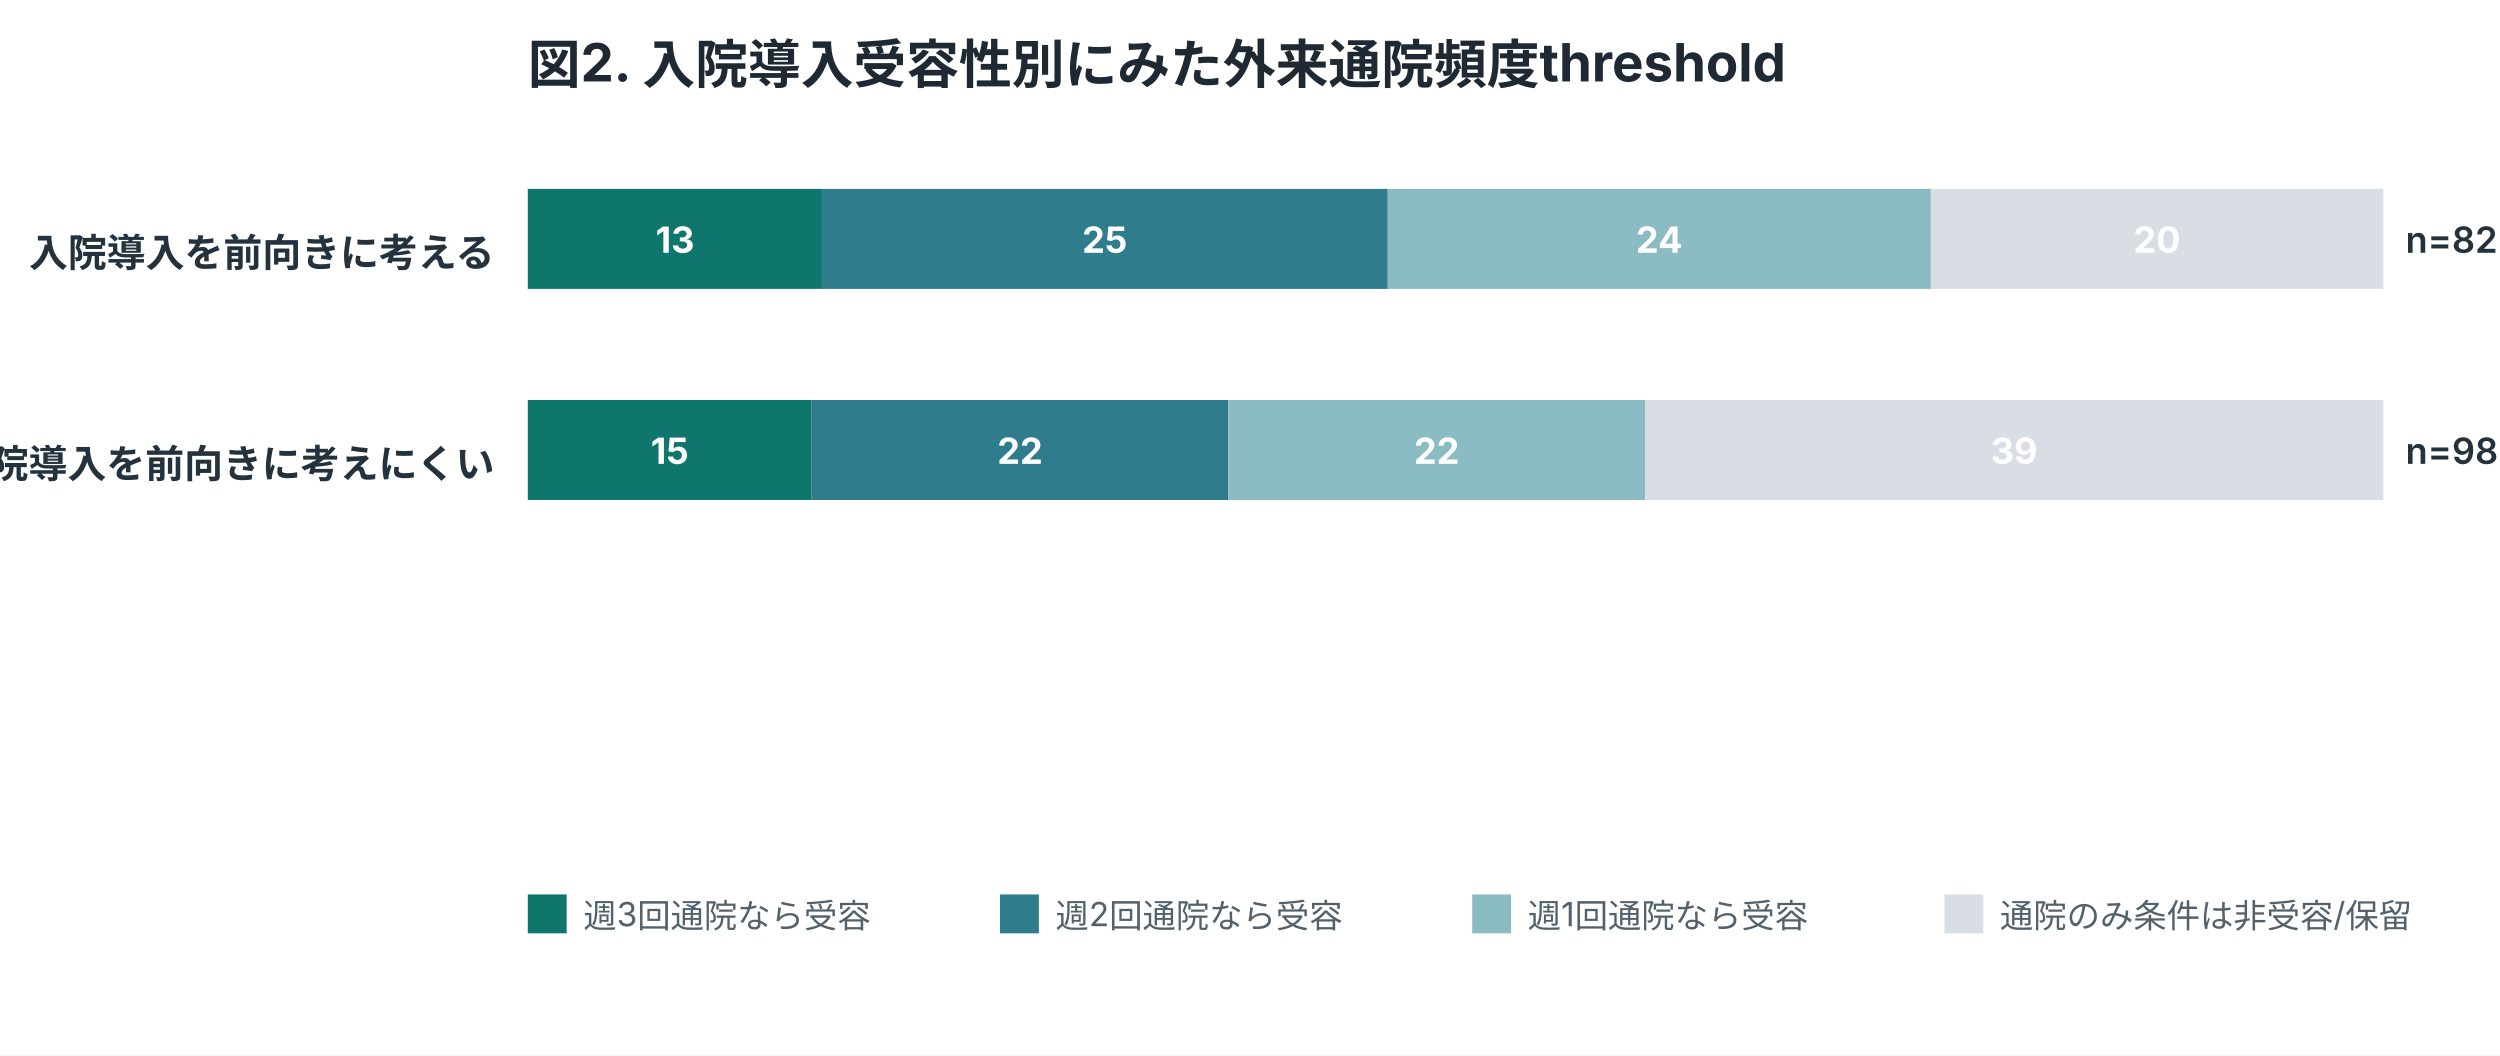
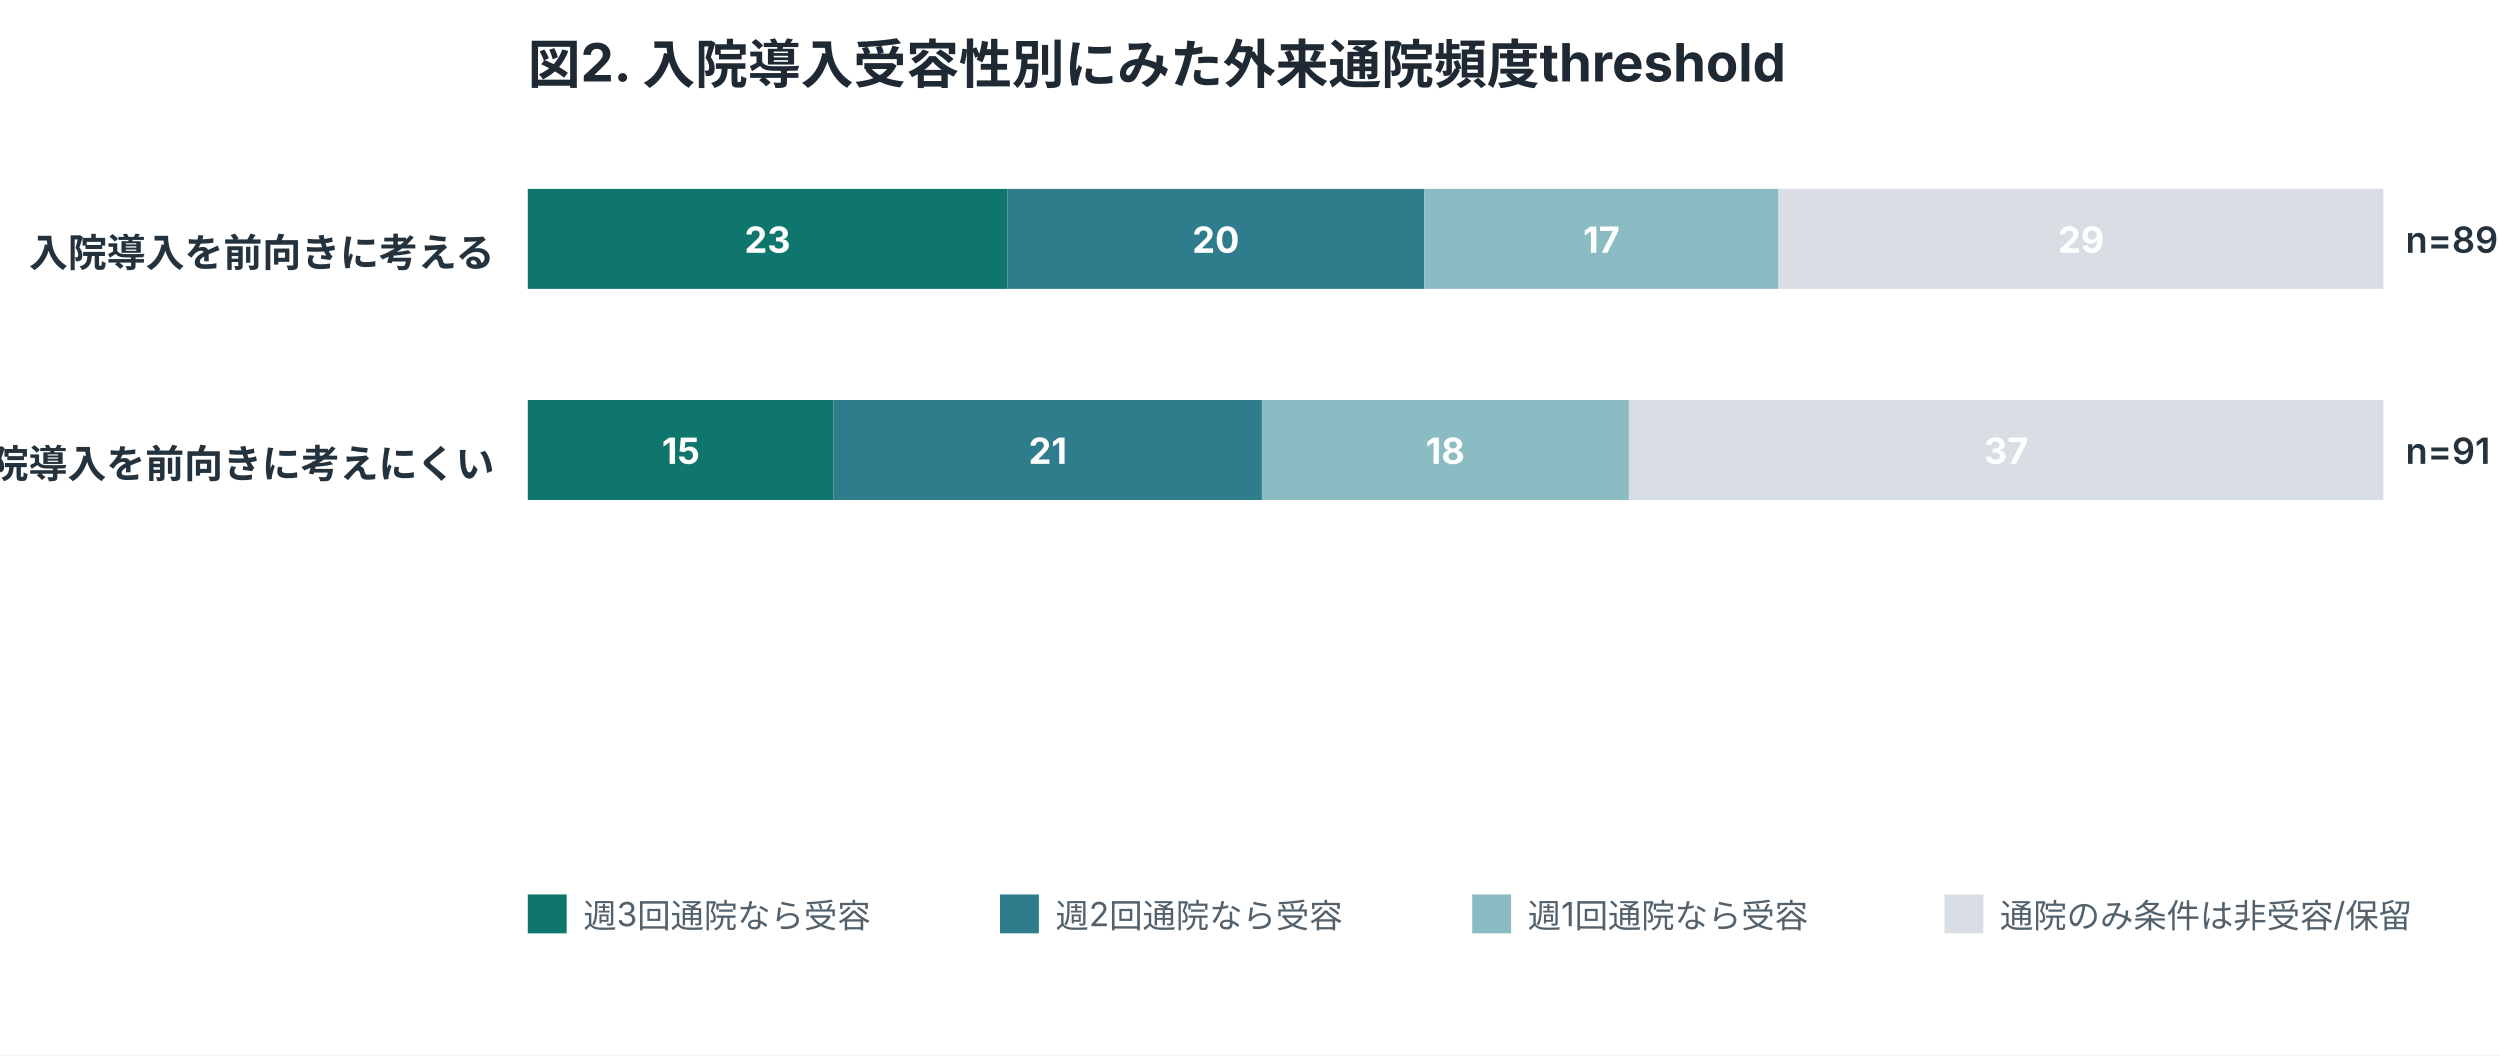
<svg xmlns="http://www.w3.org/2000/svg" width="900" height="380" viewBox="0 0 900 380" role="img">
  <style>
.title{font:700 19px -apple-system,BlinkMacSystemFont,"Segoe UI",sans-serif;fill:#1f2933}
.label{font:600 14px -apple-system,BlinkMacSystemFont,"Segoe UI",sans-serif;fill:#24323d}
.num{font:600 13px -apple-system,BlinkMacSystemFont,"Segoe UI",sans-serif;fill:#24323d}
.axis,.legend,.note{font:12px -apple-system,BlinkMacSystemFont,"Segoe UI",sans-serif;fill:#52616b}
.inside{font:700 13px -apple-system,BlinkMacSystemFont,"Segoe UI",sans-serif;fill:white}
.big{font:700 34px -apple-system,BlinkMacSystemFont,"Segoe UI",sans-serif;fill:#1f2933}
</style>
  <rect width="100%" height="100%" fill="white" />
  <text x="190" y="30" class="title">図2. 入院導入受容性別にみた外来通院頻度threshold</text>
  <text x="178" y="96" text-anchor="end" class="label">入院導入を前向きに考える</text>
-   <rect x="190.0" y="68" width="105.9" height="36" fill="#0f766e" />
-   <text x="243.0" y="91" text-anchor="middle" class="inside">13</text>
-   <rect x="295.9" y="68" width="203.7" height="36" fill="#2f7d8c" />
-   <text x="397.7" y="91" text-anchor="middle" class="inside">25</text>
-   <rect x="499.6" y="68" width="195.5" height="36" fill="#8bbbc3" />
-   <text x="597.3" y="91" text-anchor="middle" class="inside">24</text>
-   <rect x="695.1" y="68" width="162.9" height="36" fill="#d8dee4" />
-   <text x="776.5" y="91" text-anchor="middle" class="inside">20</text>
-   <text x="866" y="91" class="num">n=82</text>
+   <rect x="190.0" y="68" width="172.6" height="36" fill="#0f766e" />
+   <text x="276.3" y="91" text-anchor="middle" class="inside">23</text>
+   <rect x="362.6" y="68" width="150.1" height="36" fill="#2f7d8c" />
+   <text x="437.7" y="91" text-anchor="middle" class="inside">20</text>
+   <rect x="512.7" y="68" width="127.6" height="36" fill="#8bbbc3" />
+   <text x="576.5" y="91" text-anchor="middle" class="inside">17</text>
+   <rect x="640.3" y="68" width="217.7" height="36" fill="#d8dee4" />
+   <text x="749.2" y="91" text-anchor="middle" class="inside">29</text>
+   <text x="866" y="91" class="num">n=89</text>
  <text x="178" y="172" text-anchor="end" class="label">入院導入を前向きに考えにくい</text>
-   <rect x="190.0" y="144" width="102.2" height="36" fill="#0f766e" />
-   <text x="241.1" y="167" text-anchor="middle" class="inside">15</text>
-   <rect x="292.2" y="144" width="150.0" height="36" fill="#2f7d8c" />
-   <text x="367.2" y="167" text-anchor="middle" class="inside">22</text>
-   <rect x="442.2" y="144" width="150.0" height="36" fill="#8bbbc3" />
-   <text x="517.2" y="167" text-anchor="middle" class="inside">22</text>
-   <rect x="592.2" y="144" width="265.8" height="36" fill="#d8dee4" />
-   <text x="725.1" y="167" text-anchor="middle" class="inside">39</text>
-   <text x="866" y="167" class="num">n=98</text>
+   <rect x="190.0" y="144" width="110.1" height="36" fill="#0f766e" />
+   <text x="245.1" y="167" text-anchor="middle" class="inside">15</text>
+   <rect x="300.1" y="144" width="154.2" height="36" fill="#2f7d8c" />
+   <text x="377.2" y="167" text-anchor="middle" class="inside">21</text>
+   <rect x="454.3" y="144" width="132.1" height="36" fill="#8bbbc3" />
+   <text x="520.3" y="167" text-anchor="middle" class="inside">18</text>
+   <rect x="586.4" y="144" width="271.6" height="36" fill="#d8dee4" />
+   <text x="722.2" y="167" text-anchor="middle" class="inside">37</text>
+   <text x="866" y="167" class="num">n=91</text>
  <rect x="190" y="322" width="14" height="14" fill="#0f766e" />
  <text x="210" y="334" class="legend">週3回通院なら受容</text>
  <rect x="360" y="322" width="14" height="14" fill="#2f7d8c" />
  <text x="380" y="334" class="legend">週2回通院なら受容</text>
  <rect x="530" y="322" width="14" height="14" fill="#8bbbc3" />
  <text x="550" y="334" class="legend">週1回通院なら受容</text>
  <rect x="700" y="322" width="14" height="14" fill="#d8dee4" />
  <text x="720" y="334" class="legend">通院のみ条件は非受容/保留</text>
</svg>
